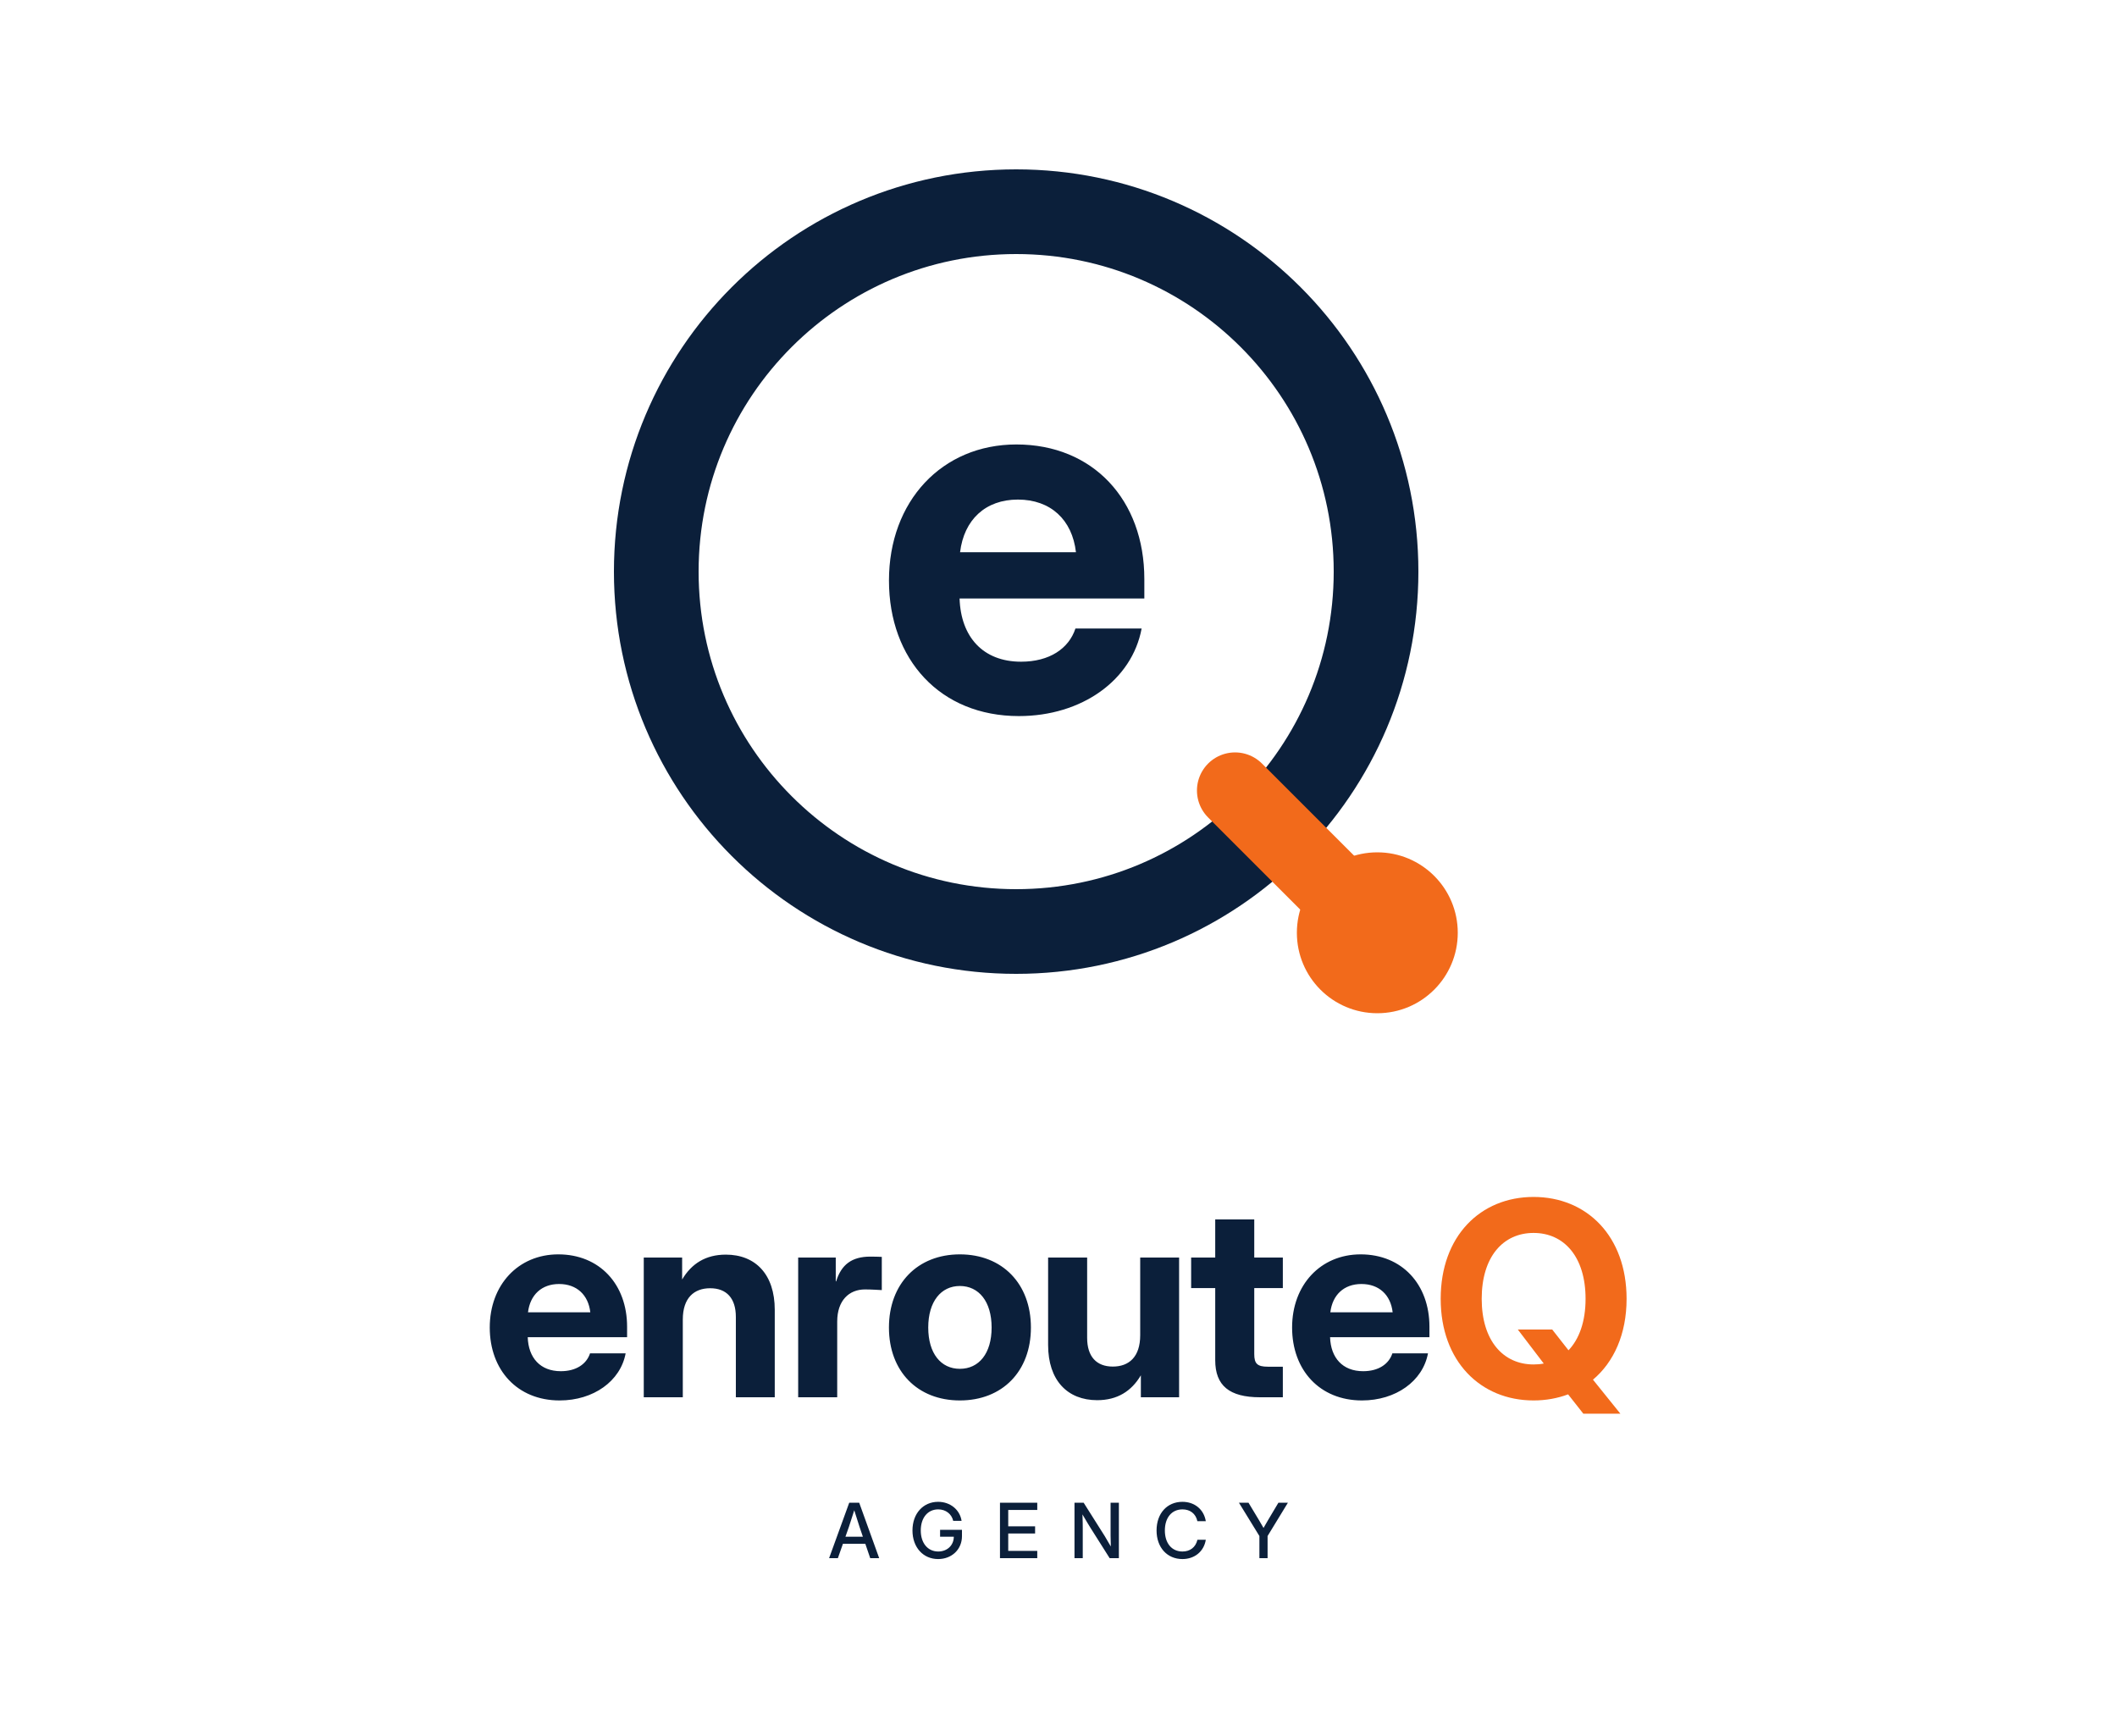
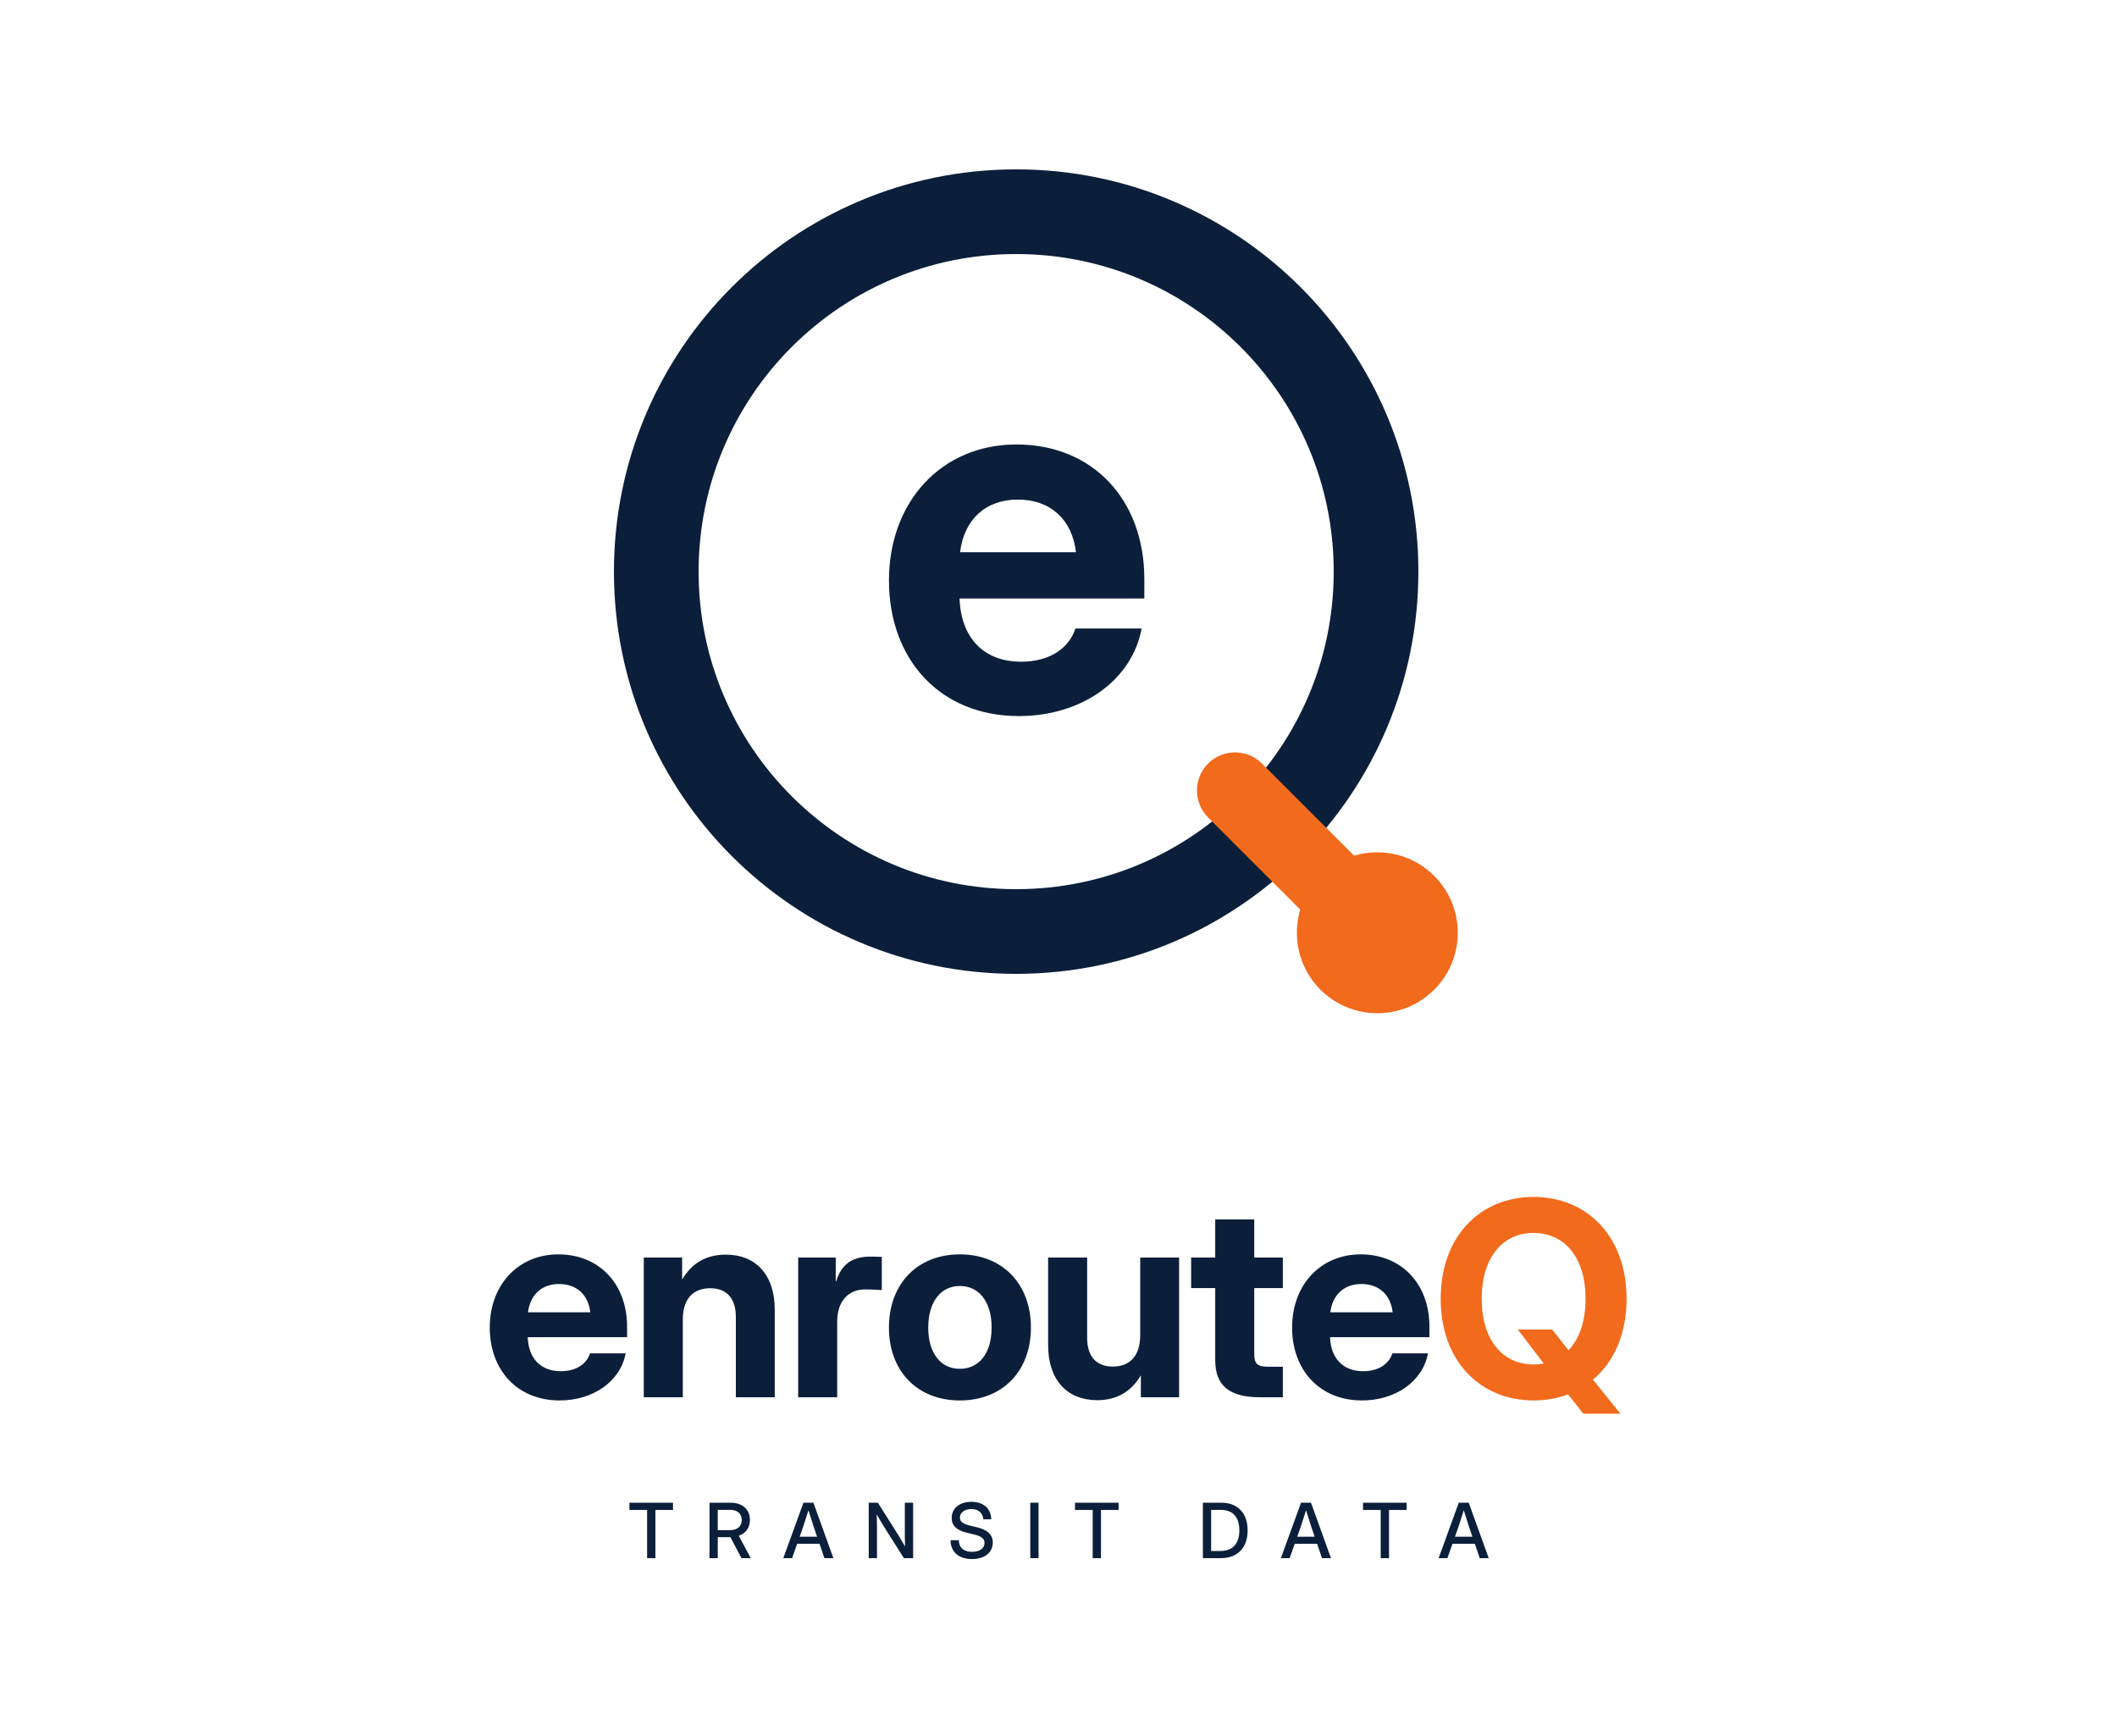
<svg xmlns="http://www.w3.org/2000/svg" viewBox="0 0 500 410" width="500" height="410">
  <circle cx="240" cy="135" r="85" fill="none" stroke="#0B1F3A" stroke-width="20" />
  <line x1="291.7" y1="186.7" x2="325.3" y2="220.3" stroke="#F26A1B" stroke-width="18.0" stroke-linecap="round" />
  <circle cx="325.3" cy="220.3" r="19.0" fill="#F26A1B" />
  <path fill="#0B1F3A" d="M240.639 169.12C255.514 169.12 267.368 160.636 269.634 148.434H254.003C252.435 153.199 247.844 156.278 241.162 156.278C232.156 156.278 226.926 150.41 226.636 141.345H270.273V136.755C270.273 118.045 258.129 104.971 240.058 104.971C222.452 104.971 209.959 118.393 209.959 137.103C209.959 155.755 222.045 169.12 240.639 169.12ZM226.752 130.421C227.682 122.751 232.737 117.987 240.407 117.987C248.135 117.987 253.248 122.751 254.12 130.421Z" />
  <path fill="#0B1F3A" d="M132.172 330.75C140.172 330.75 146.547 326.188 147.766 319.625H139.359C138.516 322.188 136.047 323.844 132.453 323.844C127.609 323.844 124.797 320.688 124.641 315.812H148.109V313.344C148.109 303.281 141.578 296.25 131.859 296.25C122.391 296.25 115.672 303.469 115.672 313.531C115.672 323.562 122.172 330.75 132.172 330.75ZM124.703 309.938C125.203 305.812 127.922 303.25 132.047 303.25C136.203 303.25 138.953 305.812 139.422 309.938Z M161.266 311.656C161.266 306.531 163.922 304.25 167.734 304.25C171.578 304.25 173.797 306.594 173.797 311.031V330.0H182.984V309.344C182.984 301.0 178.453 296.312 171.422 296.312C166.672 296.312 163.328 298.438 161.109 302.188V297.0H152.047V330.0H161.266Z M188.516 330.0H197.734V312.125C197.734 307.156 200.516 304.531 204.297 304.531C205.859 304.531 207.578 304.656 208.266 304.688V296.844C207.516 296.812 206.609 296.781 205.547 296.781C201.203 296.781 198.703 298.656 197.484 302.625H197.391V297.0H188.516Z M226.703 330.75C236.734 330.75 243.484 323.875 243.484 313.531C243.484 303.188 236.734 296.25 226.703 296.25C216.703 296.25 209.953 303.188 209.953 313.531C209.953 323.875 216.703 330.75 226.703 330.75ZM226.703 323.281C222.234 323.281 219.234 319.656 219.234 313.531C219.234 307.375 222.266 303.719 226.703 303.719C231.172 303.719 234.203 307.375 234.203 313.531C234.203 319.656 231.203 323.281 226.703 323.281Z M259.141 330.688C263.891 330.688 267.234 328.562 269.453 324.812V330.0H278.484V297.0H269.297V315.344C269.297 320.469 266.641 322.75 262.828 322.75C258.984 322.75 256.766 320.406 256.766 315.969V297.0H247.547V317.656C247.547 326.0 252.109 330.688 259.141 330.688Z M302.984 297.0H296.234V288.0H287.016V297.0H281.328V304.219H287.016V321.25C287.016 327.25 290.359 330.0 297.609 330.0H302.984V322.781H299.453C296.953 322.781 296.234 322.062 296.234 319.812V304.219H302.984Z M321.672 330.75C329.672 330.75 336.047 326.188 337.266 319.625H328.859C328.016 322.188 325.547 323.844 321.953 323.844C317.109 323.844 314.297 320.688 314.141 315.812H337.609V313.344C337.609 303.281 331.078 296.25 321.359 296.25C311.891 296.25 305.172 303.469 305.172 313.531C305.172 323.562 311.672 330.75 321.672 330.75ZM314.203 309.938C314.703 305.812 317.422 303.25 321.547 303.25C325.703 303.25 328.453 305.812 328.922 309.938Z" />
  <path fill="#F26A1B" d="M362.203 330.75C365.109 330.75 367.859 330.25 370.359 329.312L373.953 333.875H382.703L376.234 325.844C381.141 321.719 384.172 315.125 384.172 306.75C384.172 291.906 374.734 282.688 362.203 282.688C349.672 282.688 340.266 291.906 340.266 306.75C340.266 321.5 349.672 330.75 362.203 330.75ZM358.484 314.0 364.609 322.031C363.828 322.188 363.047 322.25 362.203 322.25C355.016 322.25 349.953 316.625 349.953 306.75C349.953 296.812 355.016 291.188 362.203 291.188C369.391 291.188 374.484 296.812 374.484 306.75C374.484 312.125 372.984 316.25 370.453 318.906L366.609 314.0Z" />
-   <path fill="#0B1F3A" d="M195.819 368.0H197.893L199.088 364.599H204.371L205.531 368.0H207.649L202.929 354.904H200.574ZM199.677 362.938 200.495 360.617C200.855 359.536 201.233 358.385 201.76 356.688C202.279 358.385 202.648 359.536 203.008 360.617L203.799 362.938Z M221.575 368.211C224.792 368.211 227.2 365.935 227.2 362.814V361.312H222.032V362.938H225.275C225.257 365.021 223.658 366.427 221.601 366.427C219.114 366.427 217.47 364.432 217.47 361.461C217.47 358.473 219.105 356.478 221.592 356.478C223.394 356.478 224.765 357.576 225.134 359.193H227.112C226.699 356.53 224.414 354.693 221.566 354.693C218.059 354.693 215.51 357.427 215.51 361.461C215.51 365.434 218.024 368.211 221.575 368.211Z M236.177 368.0H244.984V366.286H238.128V362.173H244.474V360.477H238.128V356.618H244.984V354.904H236.177Z M253.777 368.0H255.728V360.916C255.728 360.336 255.719 359.202 255.658 357.664C256.528 359.158 257.24 360.345 257.609 360.925L262.083 368.0H264.262V354.904H262.302V362.7C262.302 363.175 262.32 364.291 262.355 365.24C261.828 364.309 261.248 363.315 260.94 362.823L255.939 354.904H253.777Z M279.269 368.211C282.125 368.211 284.34 366.444 284.789 363.658H282.811C282.398 365.434 281.062 366.427 279.287 366.427C276.703 366.427 275.121 364.423 275.121 361.461C275.121 358.481 276.703 356.478 279.287 356.478C281.071 356.478 282.416 357.479 282.802 359.264H284.789C284.332 356.469 282.125 354.693 279.269 354.693C275.648 354.693 273.161 357.427 273.161 361.461C273.161 365.469 275.657 368.211 279.269 368.211Z M297.449 368.0H299.382V362.771L304.181 354.904H301.94L299.479 359.035C299.11 359.65 298.767 360.257 298.424 360.863C298.082 360.257 297.73 359.65 297.361 359.035L294.874 354.904H292.615L297.449 362.771Z" />
+   <path fill="#0B1F3A" d="M148.663 356.618H152.837V368.0H154.797V356.618H158.955V354.904H148.663Z M167.572 368.0H169.523V363.043H172.423C172.45 363.043 172.485 363.043 172.511 363.043L175.122 368.0H177.319L174.489 362.718C176.124 362.129 177.117 360.811 177.117 358.982C177.117 356.478 175.359 354.904 172.555 354.904H167.572ZM169.523 361.382V356.592H172.467C174.155 356.592 175.192 357.506 175.192 358.982C175.192 360.459 174.164 361.382 172.476 361.382Z M185.004 368.0H187.079L188.274 364.599H193.556L194.716 368.0H196.834L192.115 354.904H189.759ZM188.863 362.938 189.68 360.617C190.041 359.536 190.418 358.385 190.946 356.688C191.464 358.385 191.833 359.536 192.194 360.617L192.985 362.938Z M205.179 368.0H207.13V360.916C207.13 360.336 207.122 359.202 207.06 357.664C207.93 359.158 208.642 360.345 209.011 360.925L213.485 368.0H215.665V354.904H213.705V362.7C213.705 363.175 213.722 364.291 213.757 365.24C213.23 364.309 212.65 363.315 212.342 362.823L207.341 354.904H205.179Z M229.582 368.211C232.552 368.211 234.477 366.664 234.477 364.309C234.477 362.437 233.264 361.303 230.636 360.679L229.221 360.345C227.419 359.914 226.716 359.369 226.716 358.42C226.716 357.233 227.833 356.398 229.415 356.398C231.067 356.398 232.139 357.321 232.236 358.824H234.125C234.046 356.267 232.262 354.693 229.441 354.693C226.628 354.693 224.774 356.214 224.774 358.517C224.774 360.327 225.934 361.426 228.58 362.05L230.012 362.393C231.832 362.823 232.526 363.403 232.526 364.414C232.526 365.688 231.357 366.506 229.582 366.506C227.622 366.506 226.47 365.486 226.461 363.755H224.51C224.51 366.523 226.444 368.211 229.582 368.211Z M245.283 354.904H243.332V368.0H245.283Z M253.9 356.618H258.075V368.0H260.035V356.618H264.192V354.904H253.9Z  M288.334 368.0C292.333 368.0 294.671 365.504 294.671 361.435C294.671 357.383 292.325 354.904 288.466 354.904H284.098V368.0ZM286.049 366.304V356.601H288.343C291.261 356.601 292.711 358.402 292.711 361.435C292.711 364.484 291.261 366.304 288.211 366.304Z M302.524 368.0H304.598L305.793 364.599H311.076L312.236 368.0H314.354L309.634 354.904H307.279ZM306.382 362.938 307.2 360.617C307.56 359.536 307.938 358.385 308.465 356.688C308.984 358.385 309.353 359.536 309.713 360.617L310.504 362.938Z M321.925 356.618H326.1V368.0H328.06V356.618H332.217V354.904H321.925Z M339.78 368.0H341.854L343.049 364.599H348.332L349.492 368.0H351.61L346.89 354.904H344.535ZM343.638 362.938 344.456 360.617C344.816 359.536 345.194 358.385 345.721 356.688C346.24 358.385 346.609 359.536 346.969 360.617L347.76 362.938Z" />
</svg>
